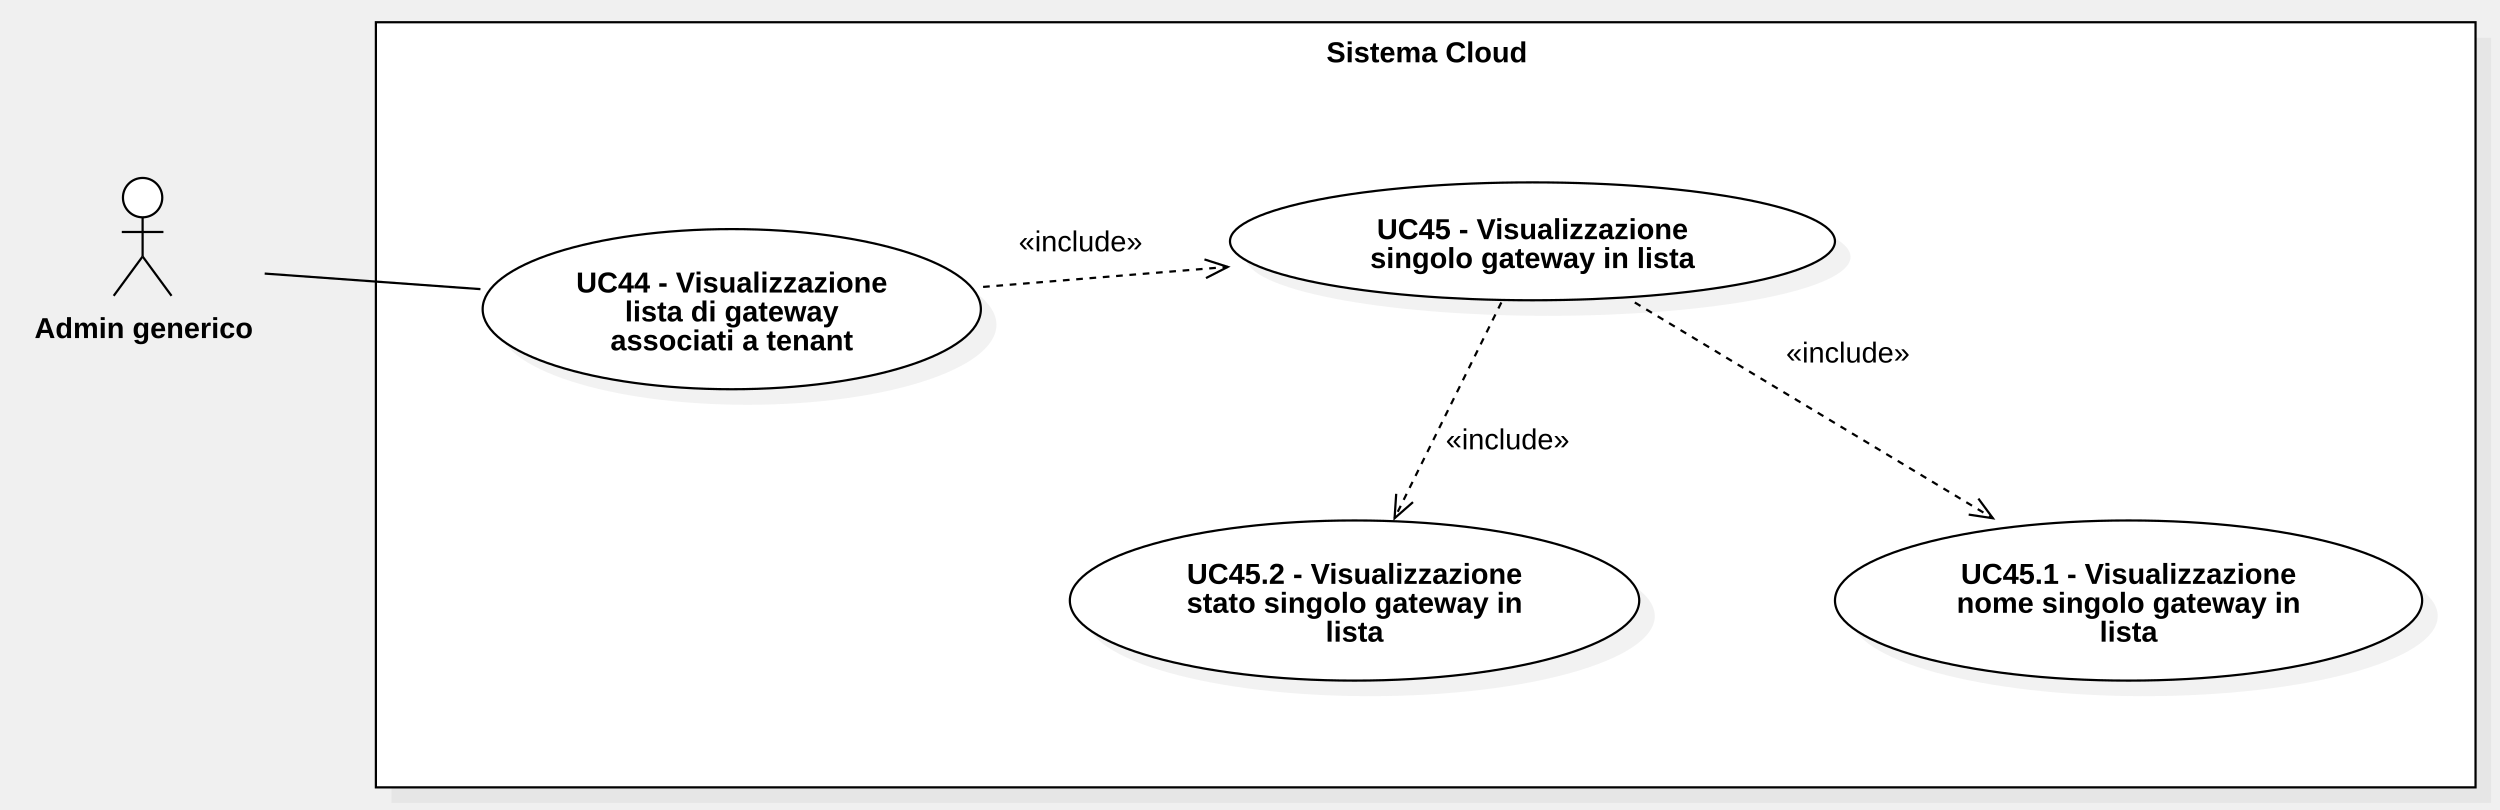
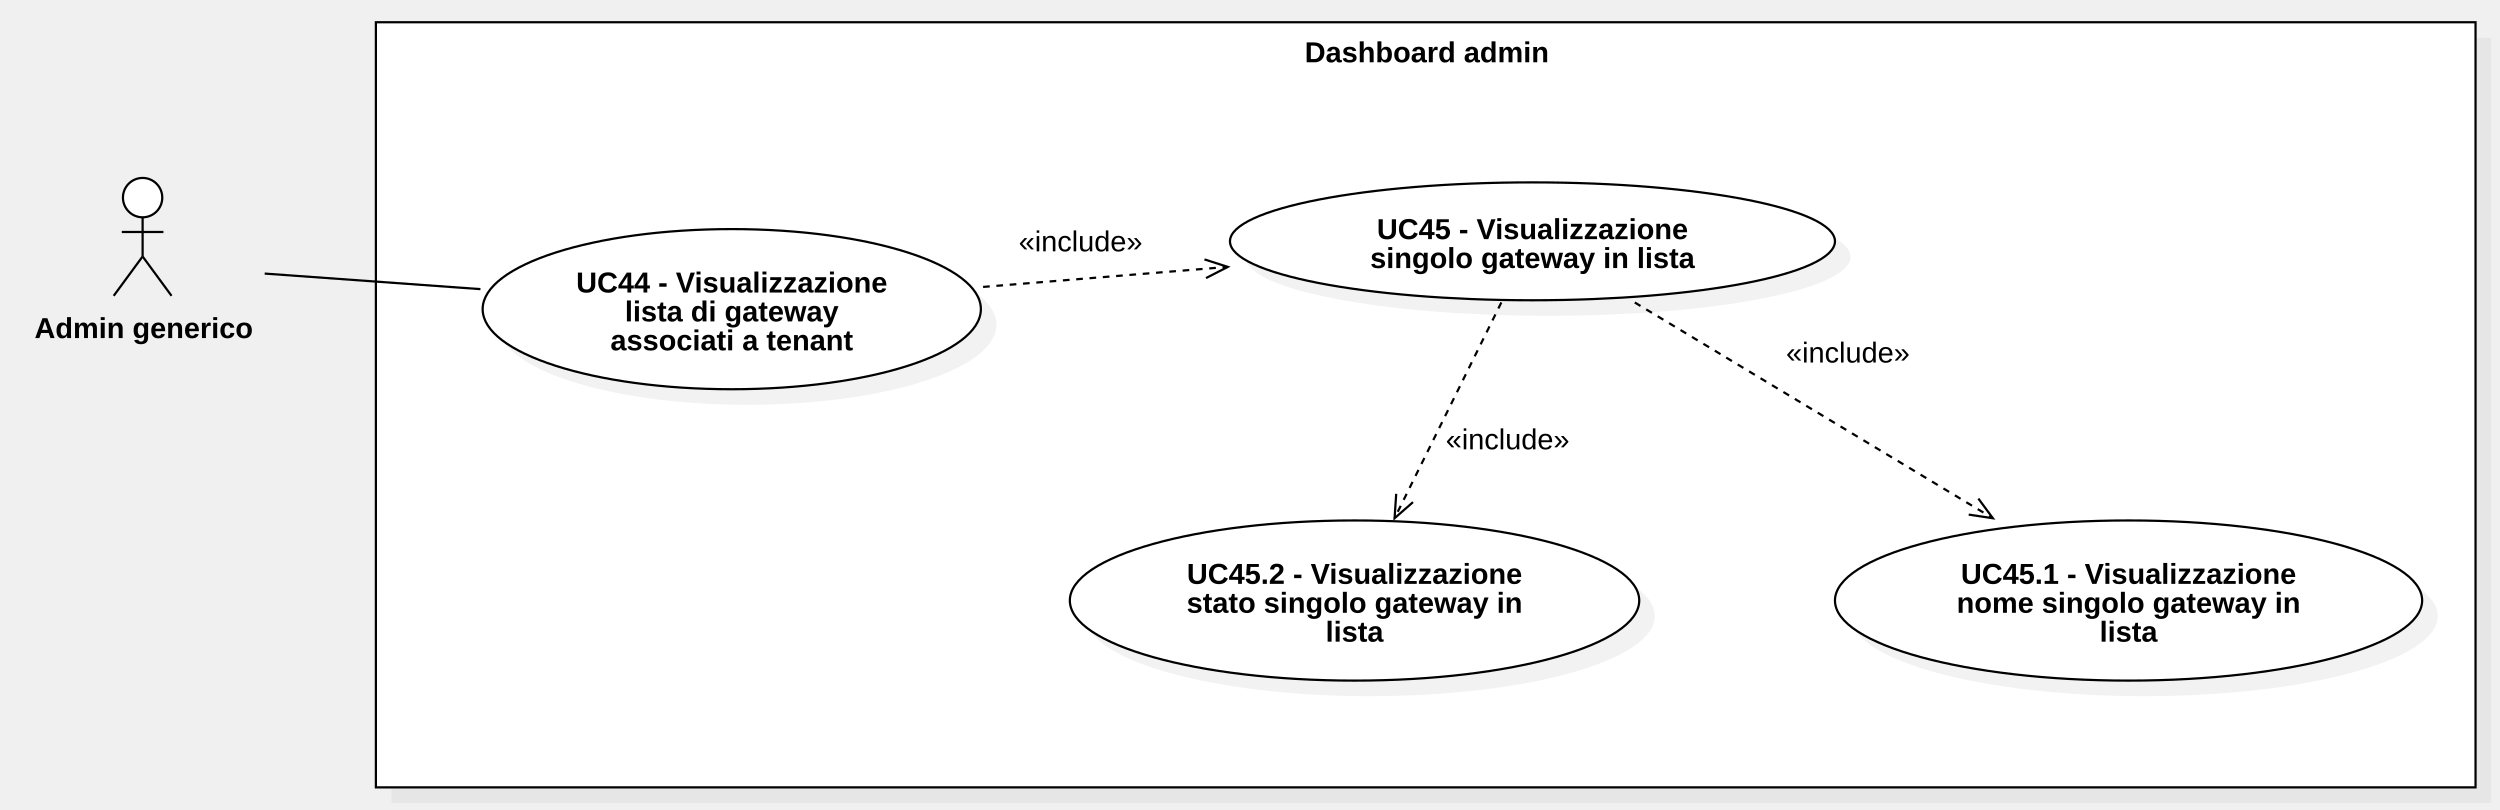
<svg xmlns="http://www.w3.org/2000/svg" version="1.1" width="1124" height="364">
  <defs />
  <g>
    <g>
-       <rect fill="#C0C0C0" stroke="none" x="456" y="397" width="944" height="344" transform="matrix(1 0 0 1 -280 -380)" fill-opacity="0.2" />
+       <rect fill="#C0C0C0" stroke="none" x="597" y="502" width="944" height="344" transform="matrix(1 0 0 1 -421 -485)" fill-opacity="0.2" />
    </g>
    <g>
-       <rect fill="#ffffff" stroke="none" x="449" y="390" width="944" height="344" transform="matrix(1 0 0 1 -280 -380)" />
+       <rect fill="#ffffff" stroke="none" x="590" y="495" width="944" height="344" transform="matrix(1 0 0 1 -421 -485)" />
    </g>
    <g>
      <path fill="none" stroke="#000000" paint-order="fill stroke markers" d=" M 169 10 L 1113 10 L 1113 354 L 169 354 L 169 10 Z Z" stroke-miterlimit="10" stroke-dasharray="" />
    </g>
    <g>
      <g>
        <path fill="none" stroke="none" />
-         <text fill="#000000" stroke="none" font-family="Arial" font-size="13px" font-style="normal" font-weight="bold" text-decoration="undefined" x="921.5" y="403.5" text-anchor="middle" dominant-baseline="central" transform="matrix(1 0 0 1 -280 -380)">Sistema Cloud</text>
+         <text fill="#000000" stroke="none" font-family="Arial" font-size="13px" font-style="normal" font-weight="bold" text-decoration="undefined" x="1062.5" y="508.5" text-anchor="middle" dominant-baseline="central" transform="matrix(1 0 0 1 -421 -485)">Dashboard admin</text>
      </g>
    </g>
    <g>
      <path fill="#ffffff" stroke="none" paint-order="stroke fill markers" d=" M 55.278 88.85 C 55.278 83.962 59.236 80 64.118 80 C 69 80 72.958 83.962 72.958 88.85 C 72.958 93.738 69 97.7 64.118 97.7 C 59.236 97.7 55.278 93.738 55.278 88.85 Z" />
    </g>
    <g>
      <path fill="none" stroke="#000000" paint-order="fill stroke markers" d=" M 55.278 88.85 C 55.278 83.962 59.236 80 64.118 80 C 69 80 72.958 83.962 72.958 88.85 C 72.958 93.738 69 97.7 64.118 97.7 C 59.236 97.7 55.278 93.738 55.278 88.85 Z" stroke-miterlimit="10" stroke-dasharray="" />
    </g>
    <g>
      <path fill="none" stroke="#000000" paint-order="fill stroke markers" d=" M 64.118 97.7 L 64.118 115.3" stroke-miterlimit="10" stroke-dasharray="" />
    </g>
    <g>
      <path fill="none" stroke="#000000" paint-order="fill stroke markers" d=" M 54.758 104.3 L 73.478 104.3" stroke-miterlimit="10" stroke-dasharray="" />
    </g>
    <g>
      <path fill="none" stroke="#000000" paint-order="fill stroke markers" d=" M 64.118 115.3 L 51.118 133" stroke-miterlimit="10" stroke-dasharray="" />
    </g>
    <g>
      <path fill="none" stroke="#000000" paint-order="fill stroke markers" d=" M 64.118 115.3 L 77.118 133" stroke-miterlimit="10" stroke-dasharray="" />
    </g>
    <g>
      <g>
        <path fill="none" stroke="none" />
-         <text fill="#000000" stroke="none" font-family="Arial" font-size="13px" font-style="normal" font-weight="bold" text-decoration="undefined" x="344.618" y="527.5" text-anchor="middle" dominant-baseline="central" transform="matrix(1 0 0 1 -280 -380)">Admin generico</text>
+         <text fill="#000000" stroke="none" font-family="Arial" font-size="13px" font-style="normal" font-weight="bold" text-decoration="undefined" x="485.618" y="632.5" text-anchor="middle" dominant-baseline="central" transform="matrix(1 0 0 1 -421 -485)">Admin generico</text>
      </g>
    </g>
    <g>
      <path fill="#C0C0C0" stroke="none" paint-order="stroke fill markers" d=" M 224 146 C 224 126.118 274.144 110 336 110 C 397.856 110 448 126.118 448 146 C 448 165.882 397.856 182 336 182 C 274.144 182 224 165.882 224 146 Z" fill-opacity="0.2" />
    </g>
    <g>
      <path fill="#ffffff" stroke="none" paint-order="stroke fill markers" d=" M 217 139 C 217 119.118 267.144 103 329 103 C 390.856 103 441 119.118 441 139 C 441 158.882 390.856 175 329 175 C 267.144 175 217 158.882 217 139 Z" />
    </g>
    <g>
      <path fill="none" stroke="#000000" paint-order="fill stroke markers" d=" M 217 139 C 217 119.118 267.144 103 329 103 C 390.856 103 441 119.118 441 139 C 441 158.882 390.856 175 329 175 C 267.144 175 217 158.882 217 139 Z" stroke-miterlimit="10" stroke-dasharray="" />
    </g>
    <g>
      <g>
        <path fill="none" stroke="none" />
-         <text fill="#000000" stroke="none" font-family="Arial" font-size="13px" font-style="normal" font-weight="bold" text-decoration="undefined" x="609" y="507" text-anchor="middle" dominant-baseline="central" transform="matrix(1 0 0 1 -280 -380)">UC44 - Visualizzazione</text>
-         <text fill="#000000" stroke="none" font-family="Arial" font-size="13px" font-style="normal" font-weight="bold" text-decoration="undefined" x="609" y="520" text-anchor="middle" dominant-baseline="central" transform="matrix(1 0 0 1 -280 -380)">lista di gateway</text>
-         <text fill="#000000" stroke="none" font-family="Arial" font-size="13px" font-style="normal" font-weight="bold" text-decoration="undefined" x="609" y="533" text-anchor="middle" dominant-baseline="central" transform="matrix(1 0 0 1 -280 -380)">associati a tenant</text>
+         <text fill="#000000" stroke="none" font-family="Arial" font-size="13px" font-style="normal" font-weight="bold" text-decoration="undefined" x="750" y="612" text-anchor="middle" dominant-baseline="central" transform="matrix(1 0 0 1 -421 -485)">UC44 - Visualizzazione</text>
+         <text fill="#000000" stroke="none" font-family="Arial" font-size="13px" font-style="normal" font-weight="bold" text-decoration="undefined" x="750" y="625" text-anchor="middle" dominant-baseline="central" transform="matrix(1 0 0 1 -421 -485)">lista di gateway</text>
+         <text fill="#000000" stroke="none" font-family="Arial" font-size="13px" font-style="normal" font-weight="bold" text-decoration="undefined" x="750" y="638" text-anchor="middle" dominant-baseline="central" transform="matrix(1 0 0 1 -421 -485)">associati a tenant</text>
      </g>
    </g>
    <g>
      <path fill="none" stroke="#000000" paint-order="fill stroke markers" d=" M 442 129 L 552 120" stroke-miterlimit="10" stroke-dasharray="3" />
    </g>
    <g>
      <path fill="none" stroke="#000000" paint-order="fill stroke markers" d=" M 542.214 125.024 L 552 120 L 541.528 116.633" stroke-miterlimit="10" stroke-dasharray="" />
    </g>
    <g>
-       <rect fill="#ffffff" stroke="none" x="738" y="482" width="55.656" height="13" transform="matrix(1 0 0 1 -280 -380)" />
+       <rect fill="#ffffff" stroke="none" x="879" y="587" width="55.656" height="13" transform="matrix(1 0 0 1 -421 -485)" />
    </g>
    <g>
      <g>
        <path fill="none" stroke="none" />
-         <text fill="#000000" stroke="none" font-family="Arial" font-size="13px" font-style="normal" font-weight="normal" text-decoration="undefined" x="765.828" y="488.5" text-anchor="middle" dominant-baseline="central" transform="matrix(1 0 0 1 -280 -380)">«include»</text>
+         <text fill="#000000" stroke="none" font-family="Arial" font-size="13px" font-style="normal" font-weight="normal" text-decoration="undefined" x="906.828" y="593.5" text-anchor="middle" dominant-baseline="central" transform="matrix(1 0 0 1 -421 -485)">«include»</text>
      </g>
    </g>
    <g>
      <path fill="none" stroke="#000000" paint-order="fill stroke markers" d=" M 216 130 L 119 123" stroke-miterlimit="10" stroke-dasharray="" />
    </g>
    <g>
      <path fill="#C0C0C0" stroke="none" paint-order="stroke fill markers" d=" M 560 115.5 C 560 100.864 620.889 89 696 89 C 771.111 89 832 100.864 832 115.5 C 832 130.136 771.111 142 696 142 C 620.889 142 560 130.136 560 115.5 Z" fill-opacity="0.2" />
    </g>
    <g>
      <path fill="#ffffff" stroke="none" paint-order="stroke fill markers" d=" M 553 108.5 C 553 93.864 613.889 82 689 82 C 764.111 82 825 93.864 825 108.5 C 825 123.136 764.111 135 689 135 C 613.889 135 553 123.136 553 108.5 Z" />
    </g>
    <g>
      <path fill="none" stroke="#000000" paint-order="fill stroke markers" d=" M 553 108.5 C 553 93.864 613.889 82 689 82 C 764.111 82 825 93.864 825 108.5 C 825 123.136 764.111 135 689 135 C 613.889 135 553 123.136 553 108.5 Z" stroke-miterlimit="10" stroke-dasharray="" />
    </g>
    <g>
      <g>
        <path fill="none" stroke="none" />
-         <text fill="#000000" stroke="none" font-family="Arial" font-size="13px" font-style="normal" font-weight="bold" text-decoration="undefined" x="969" y="483" text-anchor="middle" dominant-baseline="central" transform="matrix(1 0 0 1 -280 -380)">UC45 - Visualizzazione</text>
-         <text fill="#000000" stroke="none" font-family="Arial" font-size="13px" font-style="normal" font-weight="bold" text-decoration="undefined" x="969" y="496" text-anchor="middle" dominant-baseline="central" transform="matrix(1 0 0 1 -280 -380)">singolo gateway in lista</text>
+         <text fill="#000000" stroke="none" font-family="Arial" font-size="13px" font-style="normal" font-weight="bold" text-decoration="undefined" x="1110" y="588" text-anchor="middle" dominant-baseline="central" transform="matrix(1 0 0 1 -421 -485)">UC45 - Visualizzazione</text>
+         <text fill="#000000" stroke="none" font-family="Arial" font-size="13px" font-style="normal" font-weight="bold" text-decoration="undefined" x="1110" y="601" text-anchor="middle" dominant-baseline="central" transform="matrix(1 0 0 1 -421 -485)">singolo gateway in lista</text>
      </g>
    </g>
    <g>
      <path fill="#C0C0C0" stroke="none" paint-order="stroke fill markers" d=" M 832 277 C 832 257.118 891.098 241 964 241 C 1036.902 241 1096 257.118 1096 277 C 1096 296.882 1036.902 313 964 313 C 891.098 313 832 296.882 832 277 Z" fill-opacity="0.2" />
    </g>
    <g>
      <path fill="#ffffff" stroke="none" paint-order="stroke fill markers" d=" M 825 270 C 825 250.118 884.098 234 957 234 C 1029.902 234 1089 250.118 1089 270 C 1089 289.882 1029.902 306 957 306 C 884.098 306 825 289.882 825 270 Z" />
    </g>
    <g>
      <path fill="none" stroke="#000000" paint-order="fill stroke markers" d=" M 825 270 C 825 250.118 884.098 234 957 234 C 1029.902 234 1089 250.118 1089 270 C 1089 289.882 1029.902 306 957 306 C 884.098 306 825 289.882 825 270 Z" stroke-miterlimit="10" stroke-dasharray="" />
    </g>
    <g>
      <g>
        <path fill="none" stroke="none" />
-         <text fill="#000000" stroke="none" font-family="Arial" font-size="13px" font-style="normal" font-weight="bold" text-decoration="undefined" x="1237" y="638" text-anchor="middle" dominant-baseline="central" transform="matrix(1 0 0 1 -280 -380)">UC45.1 - Visualizzazione</text>
-         <text fill="#000000" stroke="none" font-family="Arial" font-size="13px" font-style="normal" font-weight="bold" text-decoration="undefined" x="1237" y="651" text-anchor="middle" dominant-baseline="central" transform="matrix(1 0 0 1 -280 -380)">nome singolo gateway in</text>
-         <text fill="#000000" stroke="none" font-family="Arial" font-size="13px" font-style="normal" font-weight="bold" text-decoration="undefined" x="1237" y="664" text-anchor="middle" dominant-baseline="central" transform="matrix(1 0 0 1 -280 -380)">lista</text>
+         <text fill="#000000" stroke="none" font-family="Arial" font-size="13px" font-style="normal" font-weight="bold" text-decoration="undefined" x="1378" y="743" text-anchor="middle" dominant-baseline="central" transform="matrix(1 0 0 1 -421 -485)">UC45.1 - Visualizzazione</text>
+         <text fill="#000000" stroke="none" font-family="Arial" font-size="13px" font-style="normal" font-weight="bold" text-decoration="undefined" x="1378" y="756" text-anchor="middle" dominant-baseline="central" transform="matrix(1 0 0 1 -421 -485)">nome singolo gateway in</text>
+         <text fill="#000000" stroke="none" font-family="Arial" font-size="13px" font-style="normal" font-weight="bold" text-decoration="undefined" x="1378" y="769" text-anchor="middle" dominant-baseline="central" transform="matrix(1 0 0 1 -421 -485)">lista</text>
      </g>
    </g>
    <g>
      <path fill="#C0C0C0" stroke="none" paint-order="stroke fill markers" d=" M 488 277 C 488 257.118 545.308 241 616 241 C 686.692 241 744 257.118 744 277 C 744 296.882 686.692 313 616 313 C 545.308 313 488 296.882 488 277 Z" fill-opacity="0.2" />
    </g>
    <g>
      <path fill="#ffffff" stroke="none" paint-order="stroke fill markers" d=" M 481 270 C 481 250.118 538.308 234 609 234 C 679.692 234 737 250.118 737 270 C 737 289.882 679.692 306 609 306 C 538.308 306 481 289.882 481 270 Z" />
    </g>
    <g>
      <path fill="none" stroke="#000000" paint-order="fill stroke markers" d=" M 481 270 C 481 250.118 538.308 234 609 234 C 679.692 234 737 250.118 737 270 C 737 289.882 679.692 306 609 306 C 538.308 306 481 289.882 481 270 Z" stroke-miterlimit="10" stroke-dasharray="" />
    </g>
    <g>
      <g>
        <path fill="none" stroke="none" />
-         <text fill="#000000" stroke="none" font-family="Arial" font-size="13px" font-style="normal" font-weight="bold" text-decoration="undefined" x="889" y="638" text-anchor="middle" dominant-baseline="central" transform="matrix(1 0 0 1 -280 -380)">UC45.2 - Visualizzazione</text>
-         <text fill="#000000" stroke="none" font-family="Arial" font-size="13px" font-style="normal" font-weight="bold" text-decoration="undefined" x="889" y="651" text-anchor="middle" dominant-baseline="central" transform="matrix(1 0 0 1 -280 -380)">stato singolo gateway in</text>
-         <text fill="#000000" stroke="none" font-family="Arial" font-size="13px" font-style="normal" font-weight="bold" text-decoration="undefined" x="889" y="664" text-anchor="middle" dominant-baseline="central" transform="matrix(1 0 0 1 -280 -380)">lista</text>
+         <text fill="#000000" stroke="none" font-family="Arial" font-size="13px" font-style="normal" font-weight="bold" text-decoration="undefined" x="1030" y="743" text-anchor="middle" dominant-baseline="central" transform="matrix(1 0 0 1 -421 -485)">UC45.2 - Visualizzazione</text>
+         <text fill="#000000" stroke="none" font-family="Arial" font-size="13px" font-style="normal" font-weight="bold" text-decoration="undefined" x="1030" y="756" text-anchor="middle" dominant-baseline="central" transform="matrix(1 0 0 1 -421 -485)">stato singolo gateway in</text>
+         <text fill="#000000" stroke="none" font-family="Arial" font-size="13px" font-style="normal" font-weight="bold" text-decoration="undefined" x="1030" y="769" text-anchor="middle" dominant-baseline="central" transform="matrix(1 0 0 1 -421 -485)">lista</text>
      </g>
    </g>
    <g>
      <path fill="none" stroke="#000000" paint-order="fill stroke markers" d=" M 675 136 L 627 233" stroke-miterlimit="10" stroke-dasharray="3" />
    </g>
    <g>
      <path fill="none" stroke="#000000" paint-order="fill stroke markers" d=" M 627.734 222.025 L 627 233 L 635.28 225.759" stroke-miterlimit="10" stroke-dasharray="" />
    </g>
    <g>
-       <rect fill="#ffffff" stroke="none" x="930" y="571" width="55.656" height="13" transform="matrix(1 0 0 1 -280 -380)" />
+       <rect fill="#ffffff" stroke="none" x="1071" y="676" width="55.656" height="13" transform="matrix(1 0 0 1 -421 -485)" />
    </g>
    <g>
      <g>
        <path fill="none" stroke="none" />
-         <text fill="#000000" stroke="none" font-family="Arial" font-size="13px" font-style="normal" font-weight="normal" text-decoration="undefined" x="957.828" y="577.5" text-anchor="middle" dominant-baseline="central" transform="matrix(1 0 0 1 -280 -380)">«include»</text>
+         <text fill="#000000" stroke="none" font-family="Arial" font-size="13px" font-style="normal" font-weight="normal" text-decoration="undefined" x="1098.828" y="682.5" text-anchor="middle" dominant-baseline="central" transform="matrix(1 0 0 1 -421 -485)">«include»</text>
      </g>
    </g>
    <g>
      <path fill="none" stroke="#000000" paint-order="fill stroke markers" d=" M 735 136 L 896 233" stroke-miterlimit="10" stroke-dasharray="3" />
    </g>
    <g>
      <path fill="none" stroke="#000000" paint-order="fill stroke markers" d=" M 885.123 231.361 L 896 233 L 889.467 224.15" stroke-miterlimit="10" stroke-dasharray="" />
    </g>
    <g>
-       <rect fill="#ffffff" stroke="none" x="1083" y="532" width="55.656" height="13" transform="matrix(1 0 0 1 -280 -380)" />
+       <rect fill="#ffffff" stroke="none" x="1224" y="637" width="55.656" height="13" transform="matrix(1 0 0 1 -421 -485)" />
    </g>
    <g>
      <g>
        <path fill="none" stroke="none" />
-         <text fill="#000000" stroke="none" font-family="Arial" font-size="13px" font-style="normal" font-weight="normal" text-decoration="undefined" x="1110.828" y="538.5" text-anchor="middle" dominant-baseline="central" transform="matrix(1 0 0 1 -280 -380)">«include»</text>
+         <text fill="#000000" stroke="none" font-family="Arial" font-size="13px" font-style="normal" font-weight="normal" text-decoration="undefined" x="1251.828" y="643.5" text-anchor="middle" dominant-baseline="central" transform="matrix(1 0 0 1 -421 -485)">«include»</text>
      </g>
    </g>
  </g>
</svg>
